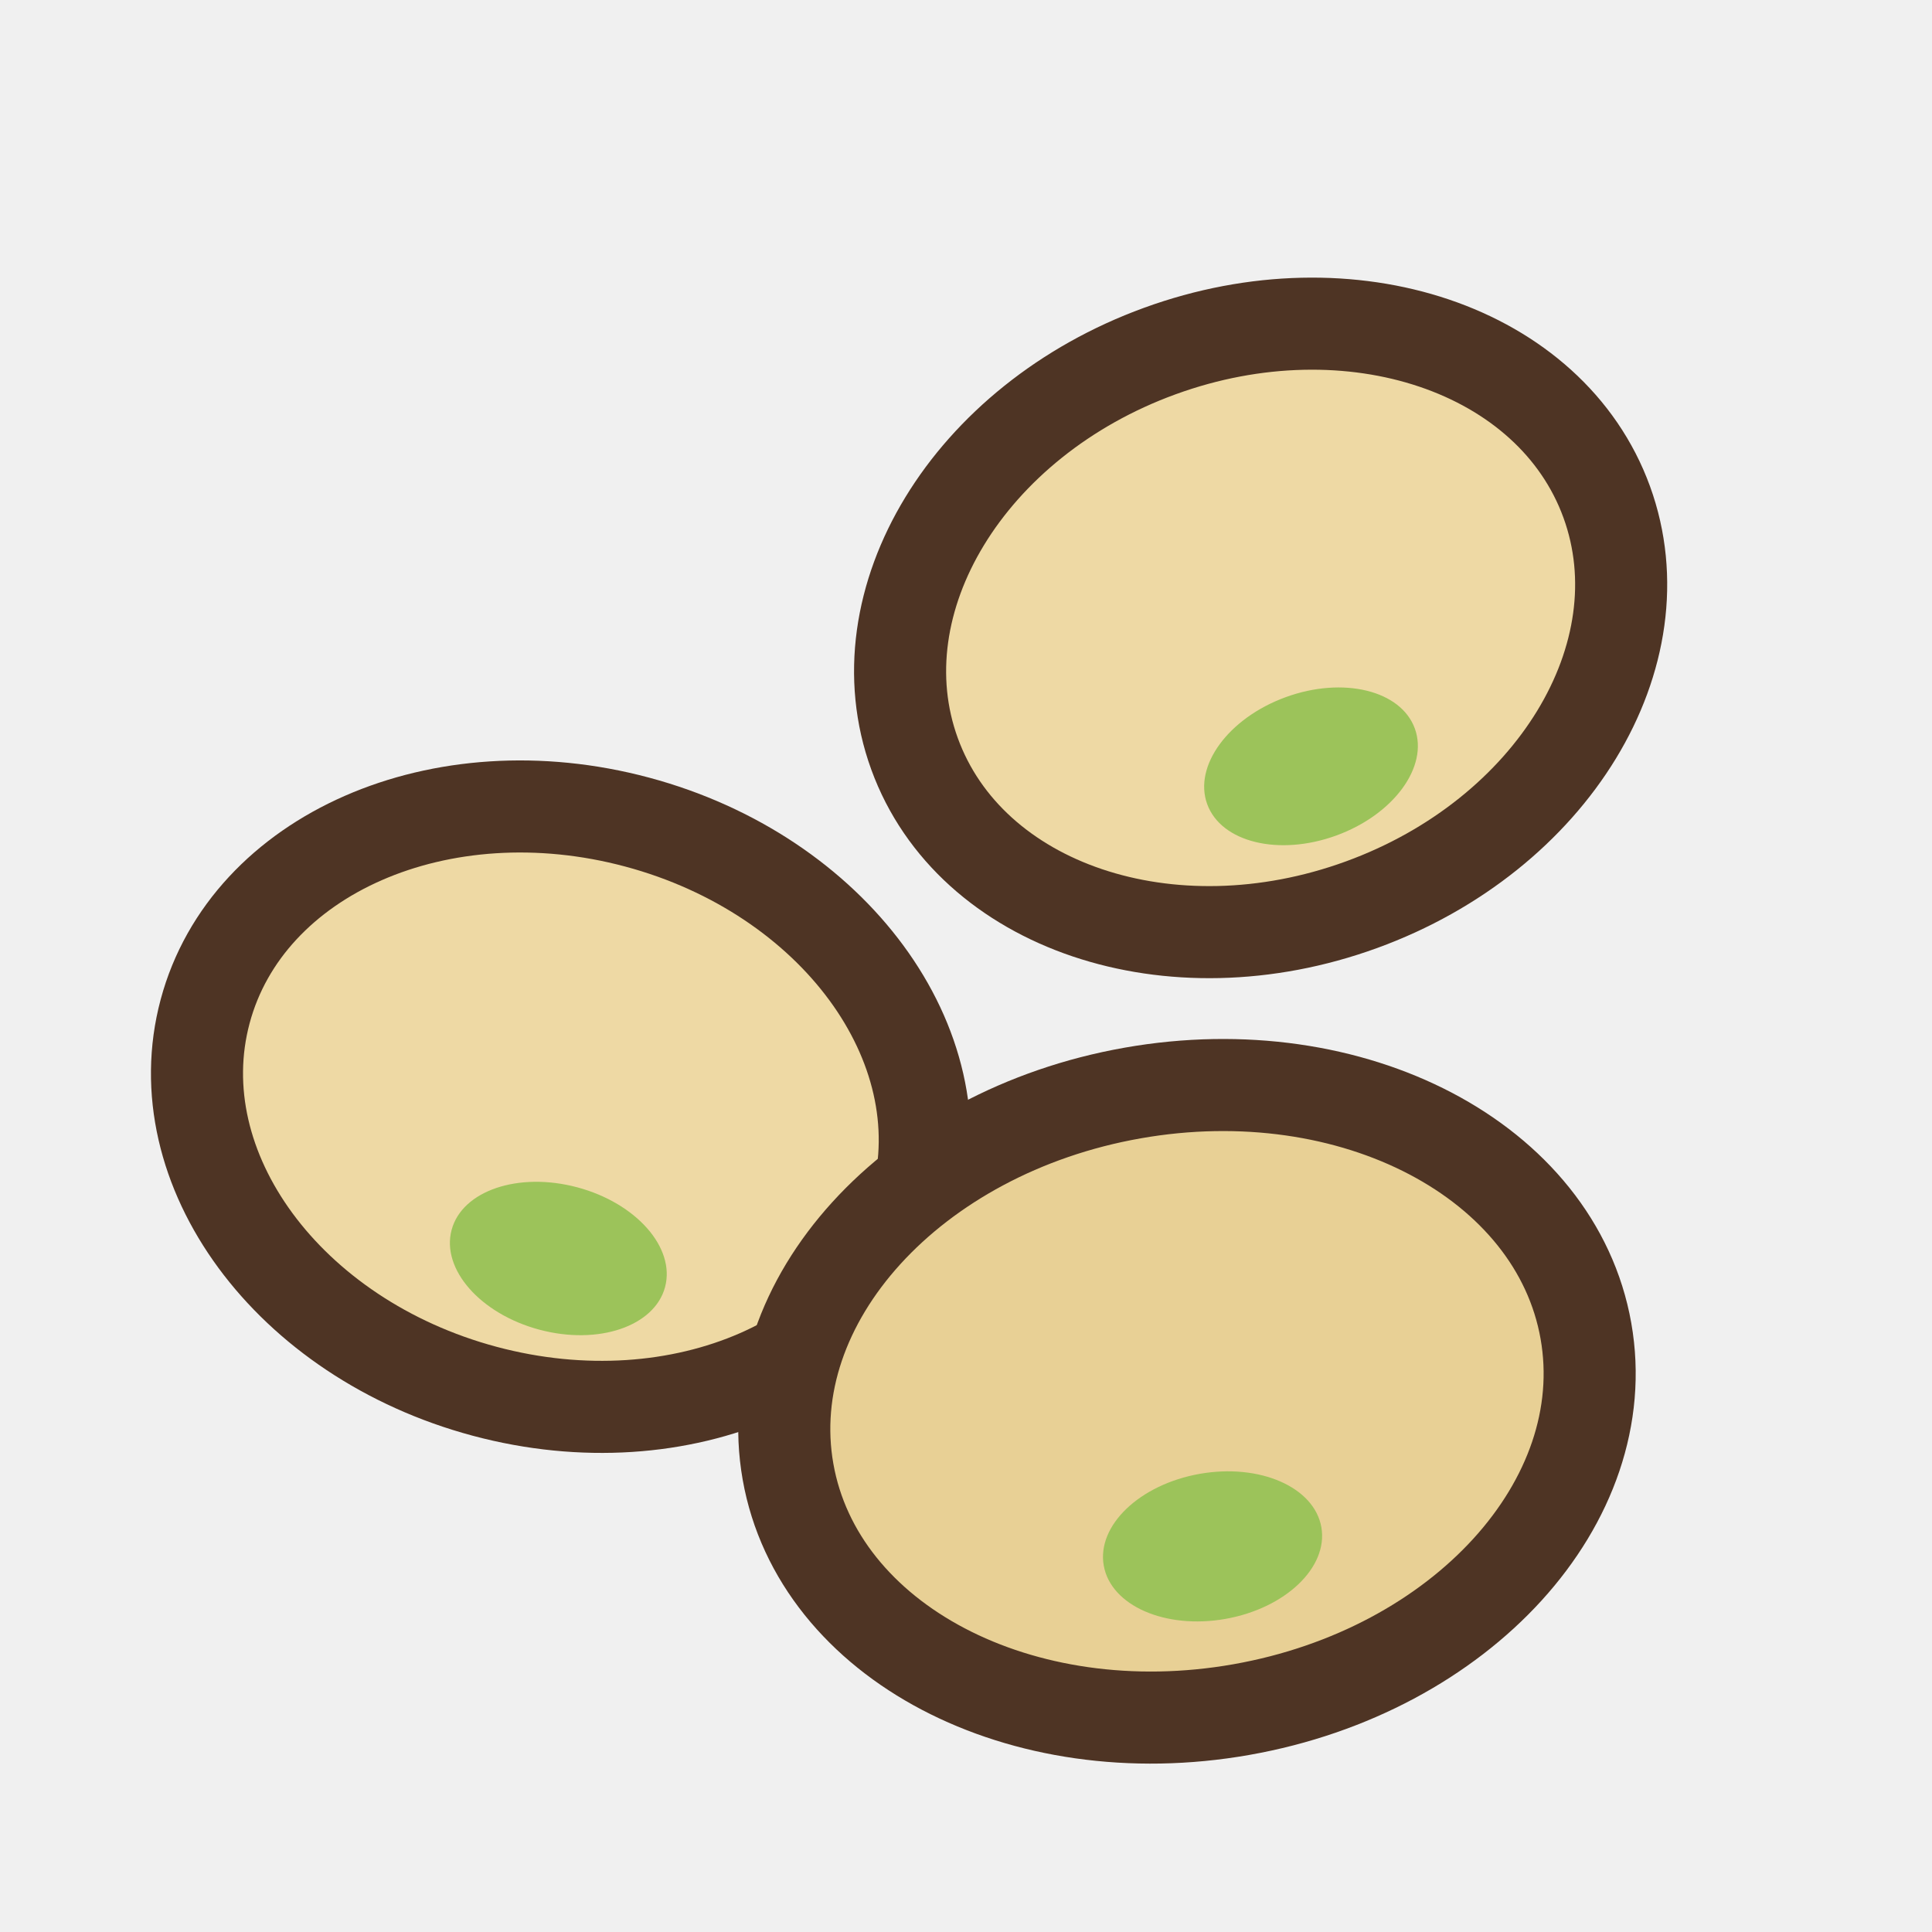
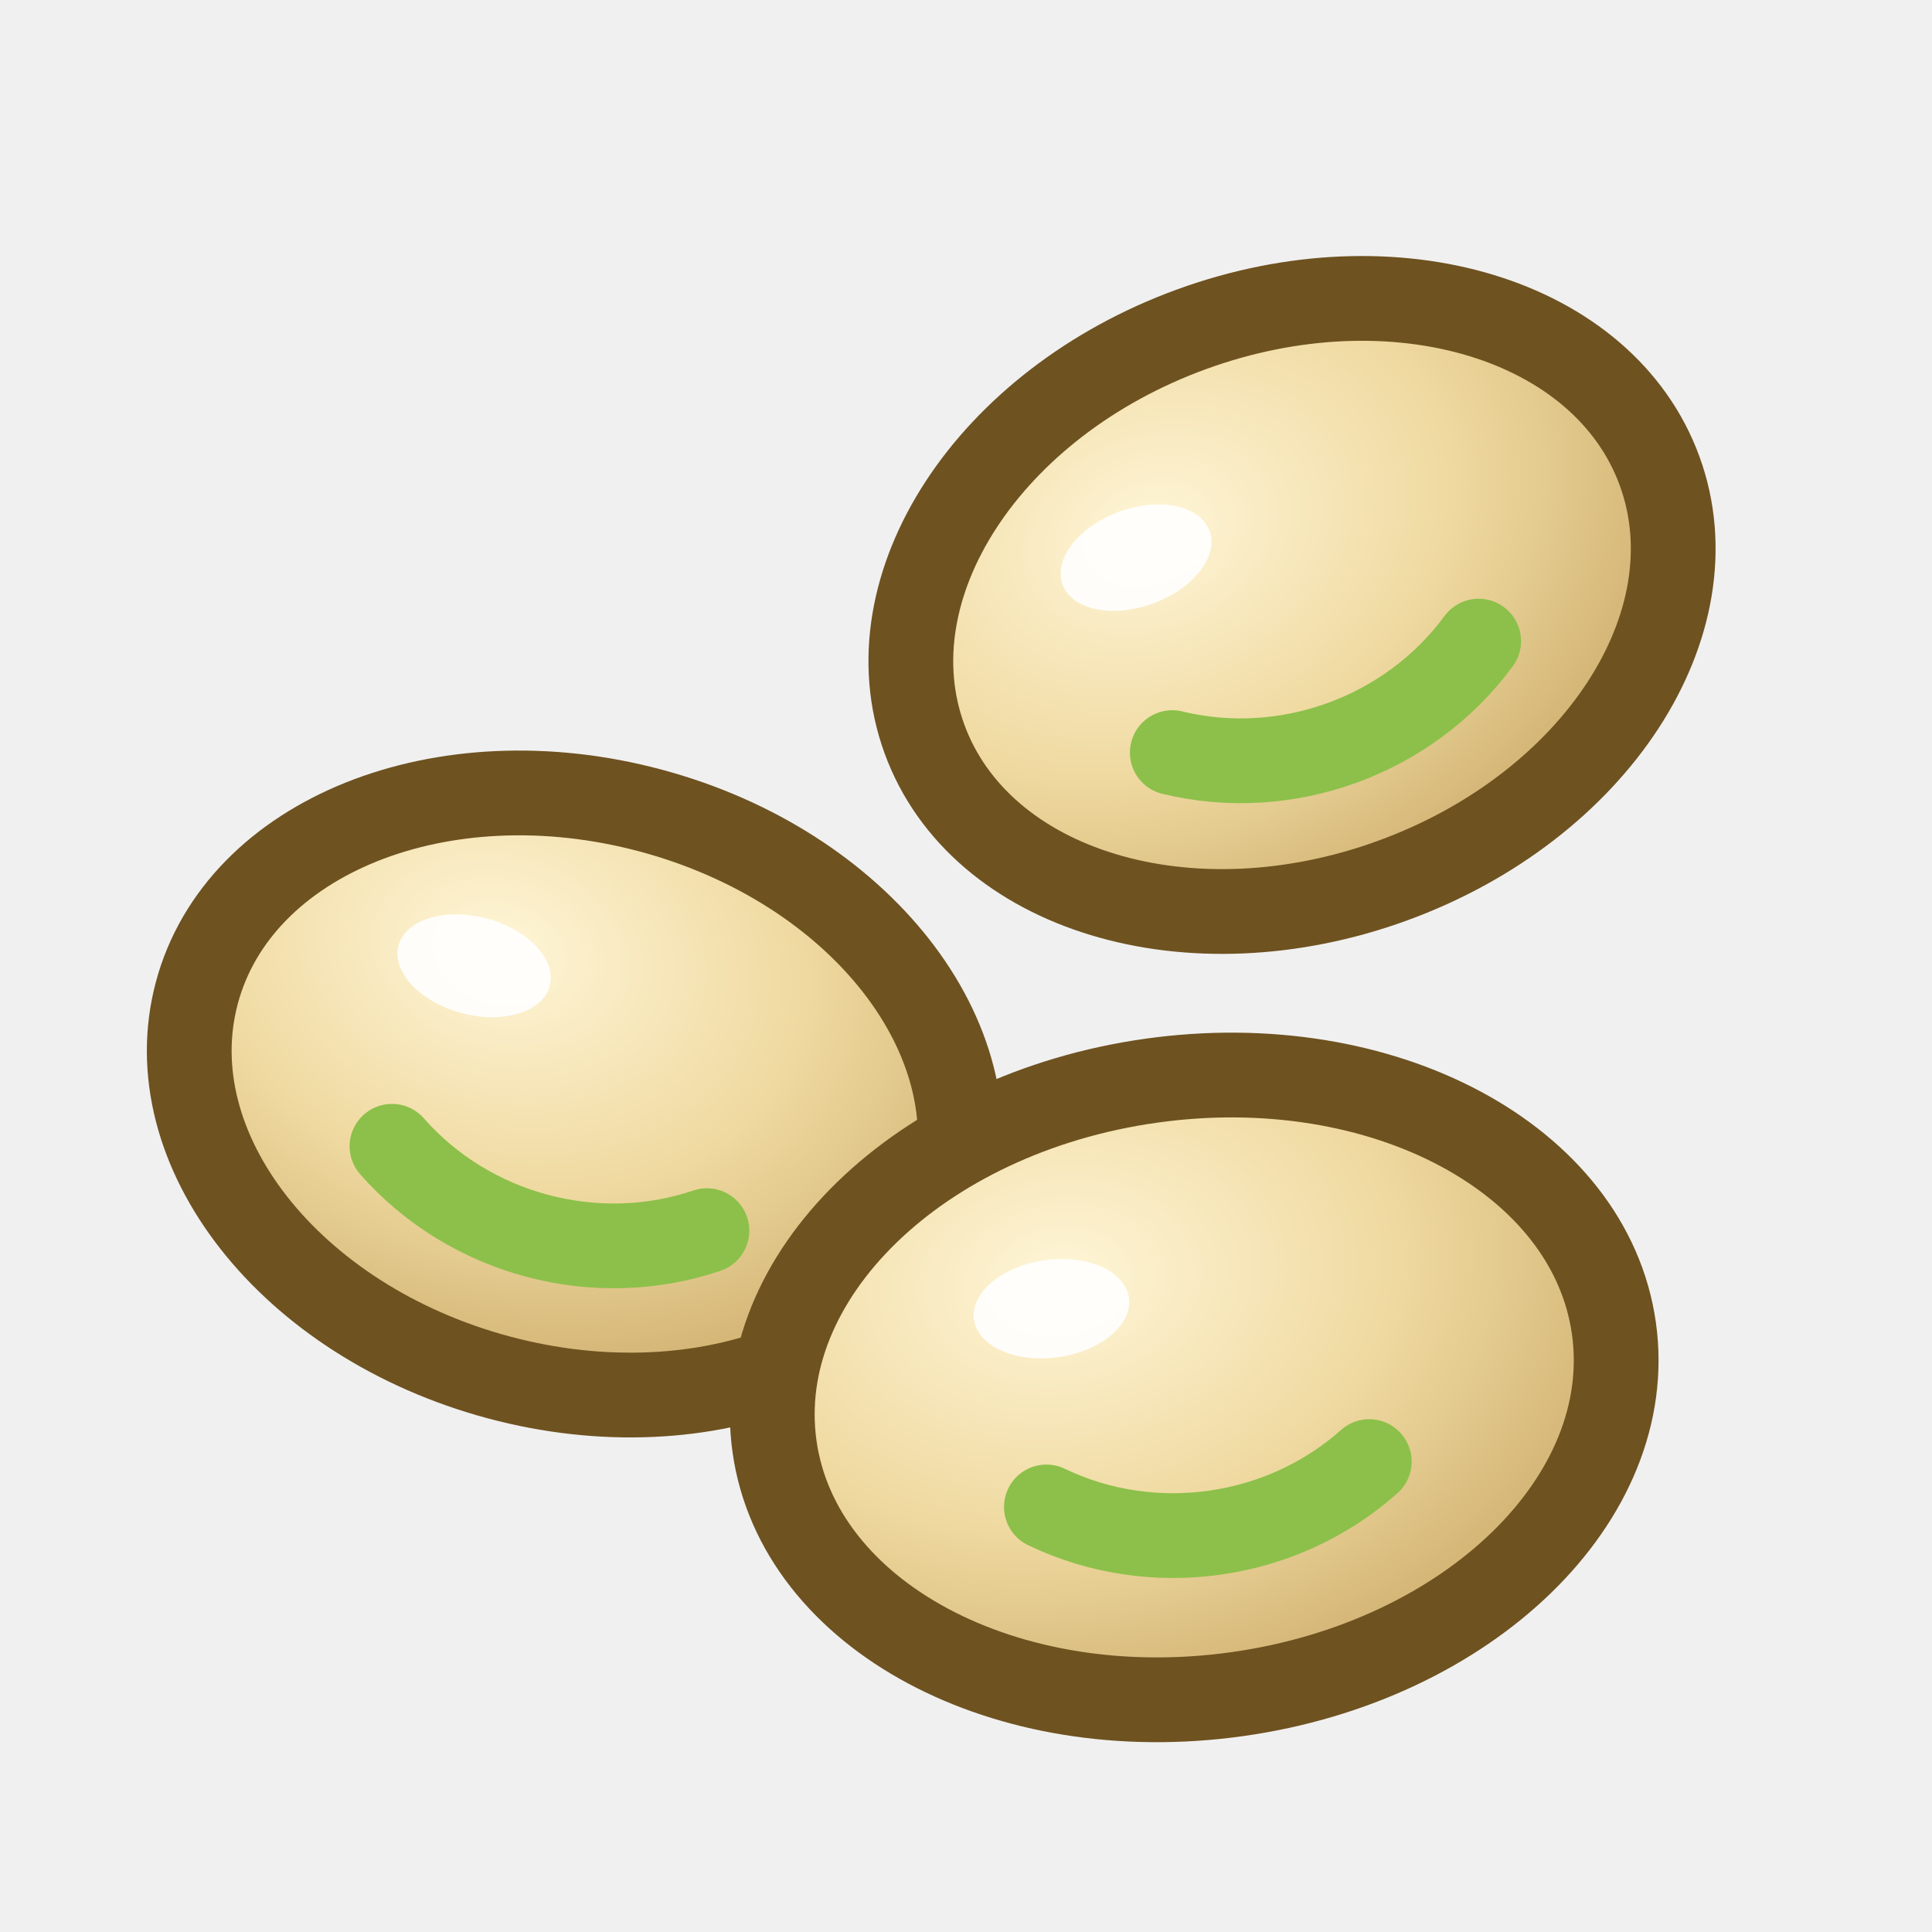
<svg xmlns="http://www.w3.org/2000/svg" viewBox="0 0 64 64">
-   <g transform="translate(32 33) scale(1.22) translate(-32 -33)">
-     <g transform="rotate(-20 40 23)">
-       <ellipse cx="40" cy="23" rx="10" ry="8" fill="#EED9A4" stroke="#4E3424" stroke-width="2.5" stroke-linejoin="round" stroke-linecap="round" />
-       <ellipse cx="40" cy="27" rx="3" ry="2" fill="#9CC35A" />
+   <defs>
+     <radialGradient id="s1" cx="0.36" cy="0.3" r="0.8">
+       <stop offset="0" stop-color="#FFF6D8" />
+       <stop offset=".5" stop-color="#EFD9A0" />
+       <stop offset="1" stop-color="#C9A866" />
+     </radialGradient>
+     <radialGradient id="s2" cx="0.36" cy="0.3" r="0.8">
+       <stop offset="0" stop-color="#FFF6D8" />
+       <stop offset=".5" stop-color="#EFD9A0" />
+       <stop offset="1" stop-color="#C9A866" />
+     </radialGradient>
+     <radialGradient id="s3" cx="0.36" cy="0.3" r="0.8">
+       <stop offset="0" stop-color="#FFF6D8" />
+       <stop offset=".5" stop-color="#EFD9A0" />
+       <stop offset="1" stop-color="#C9A866" />
+     </radialGradient>
+   </defs>
+   <g transform="translate(32 33) scale(1.08) translate(-32 -33)">
+     <g transform="rotate(-20 42 21)">
+       <ellipse cx="42" cy="21" rx="12" ry="9" fill="url(#s1)" stroke="#6E5220" stroke-width="2.6" stroke-linejoin="round" stroke-linecap="round" />
+       <path d="M37 24c3 2 7 2 10 0" fill="none" stroke="#8CC04A" stroke-width="2.6" stroke-linecap="round" stroke-linejoin="round" opacity="1" />
+       <ellipse cx="38" cy="18" rx="2.4" ry="1.5" transform="rotate(0 38 18)" fill="#fff" opacity="0.9" />
    </g>
-     <g transform="rotate(15 21 36)">
-       <ellipse cx="21" cy="36" rx="10" ry="8" fill="#EED9A4" stroke="#4E3424" stroke-width="2.5" stroke-linejoin="round" stroke-linecap="round" />
-       <ellipse cx="22" cy="40" rx="3" ry="2" fill="#9CC35A" />
+     <g transform="rotate(15 20 36)">
+       <ellipse cx="20" cy="36" rx="12" ry="9" fill="url(#s2)" stroke="#6E5220" stroke-width="2.6" stroke-linejoin="round" stroke-linecap="round" />
+       <path d="M15 39c3 2 7 2 10 0" fill="none" stroke="#8CC04A" stroke-width="2.6" stroke-linecap="round" stroke-linejoin="round" opacity="1" />
+       <ellipse cx="16" cy="33" rx="2.4" ry="1.5" transform="rotate(0 16 33)" fill="#fff" opacity="0.9" />
    </g>
-     <g transform="rotate(-10 38 44)">
-       <ellipse cx="38" cy="44" rx="11" ry="8.5" fill="#E8D095" stroke="#4E3424" stroke-width="2.5" stroke-linejoin="round" stroke-linecap="round" />
-       <ellipse cx="38" cy="48" rx="3" ry="2" fill="#9CC35A" />
+     <g transform="rotate(-8 39 45)">
+       <ellipse cx="39" cy="45" rx="13" ry="9.5" fill="url(#s3)" stroke="#6E5220" stroke-width="2.6" stroke-linejoin="round" stroke-linecap="round" />
+       <path d="M34 48c3 2 7 2 10 0" fill="none" stroke="#8CC04A" stroke-width="2.6" stroke-linecap="round" stroke-linejoin="round" opacity="1" />
+       <ellipse cx="35" cy="42" rx="2.4" ry="1.5" transform="rotate(0 35 42)" fill="#fff" opacity="0.9" />
    </g>
  </g>
</svg>
